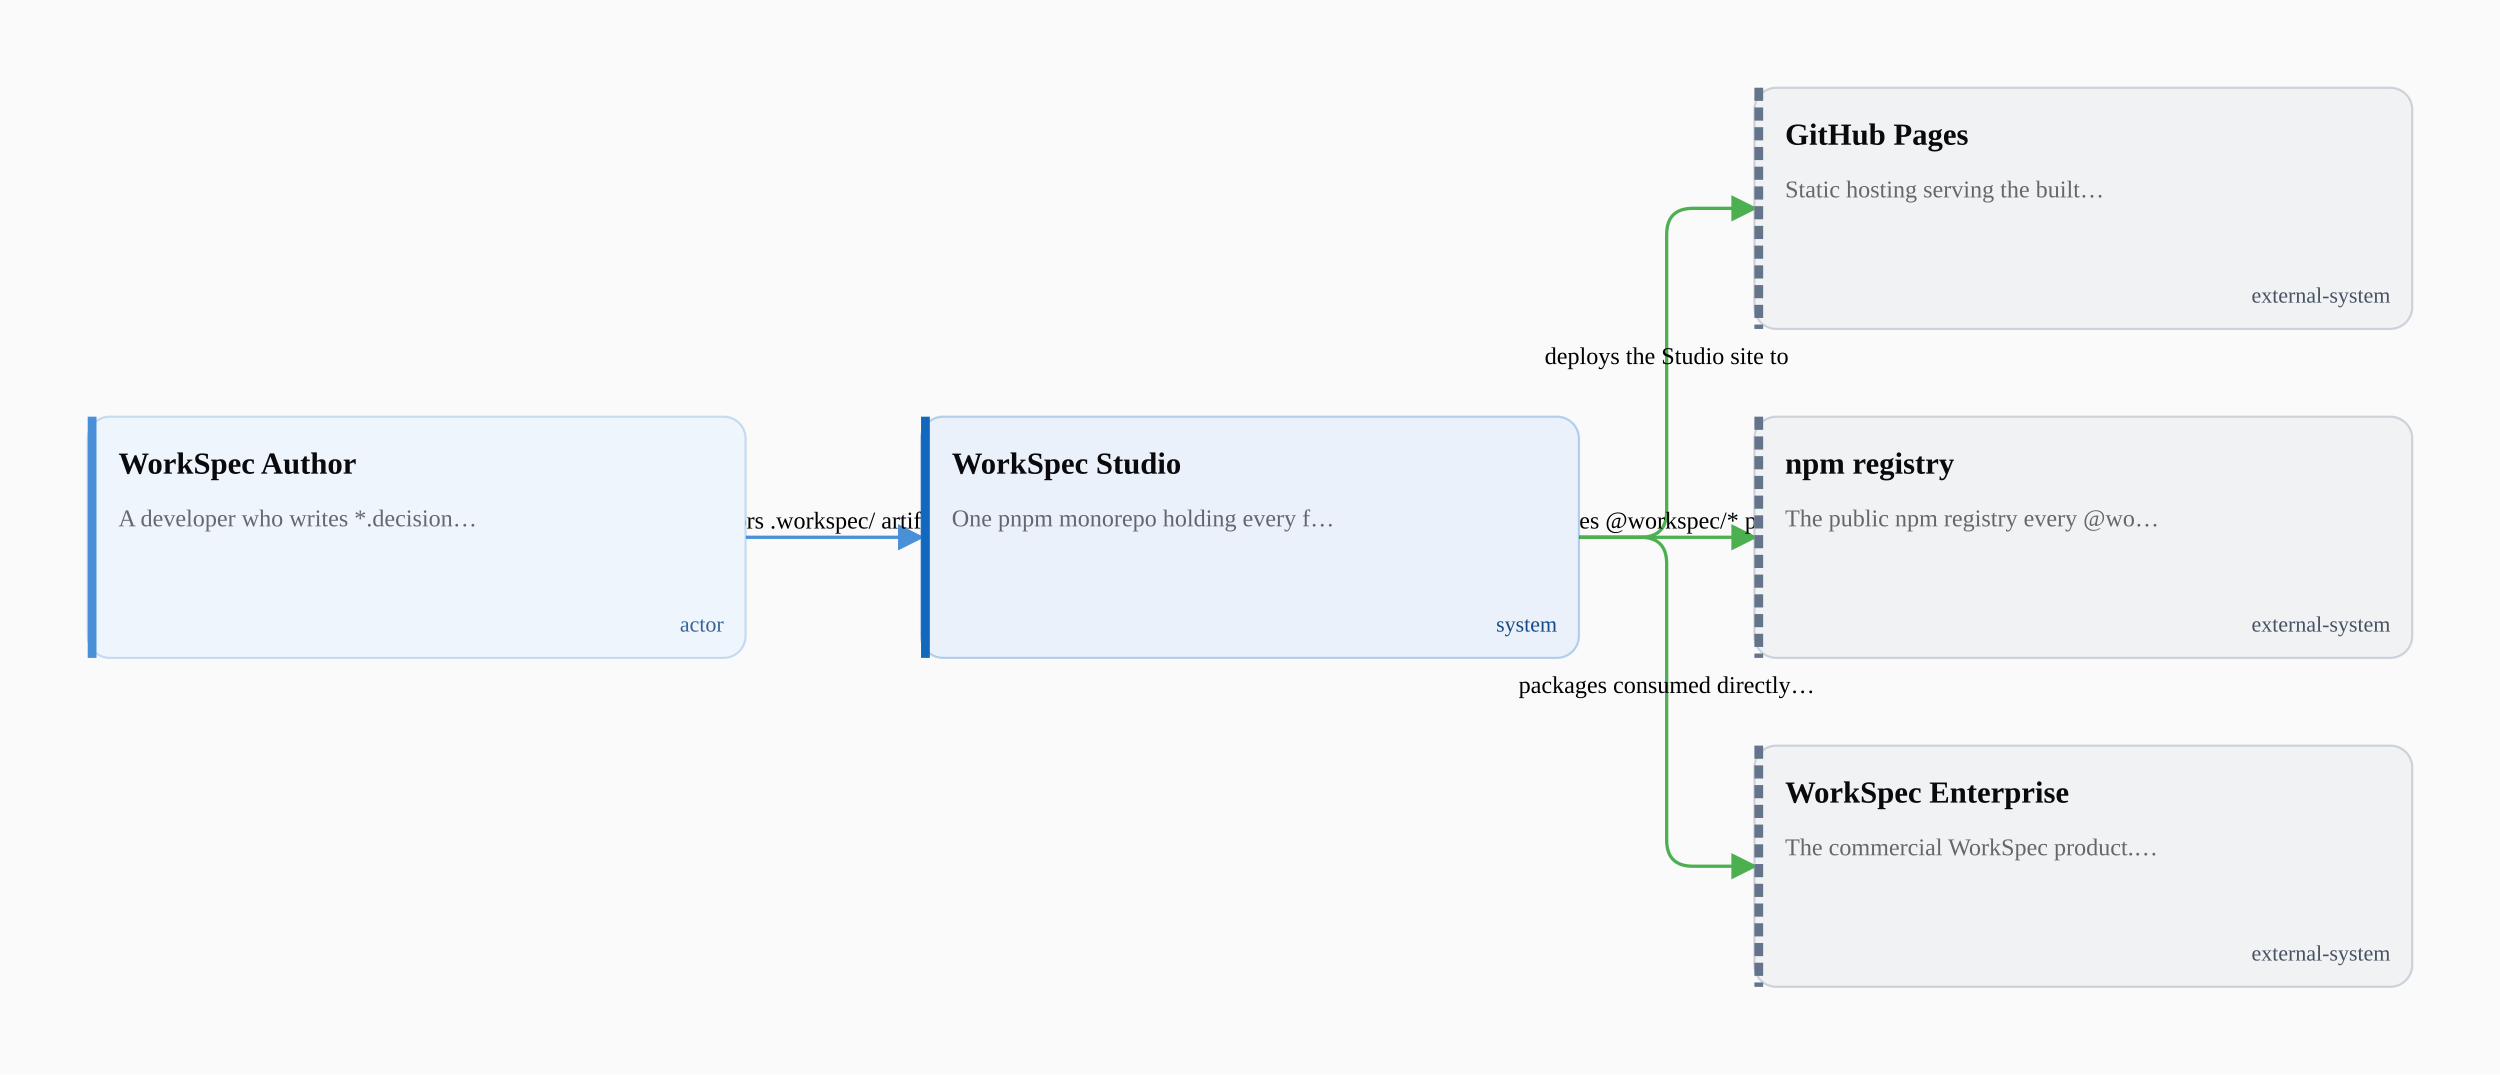
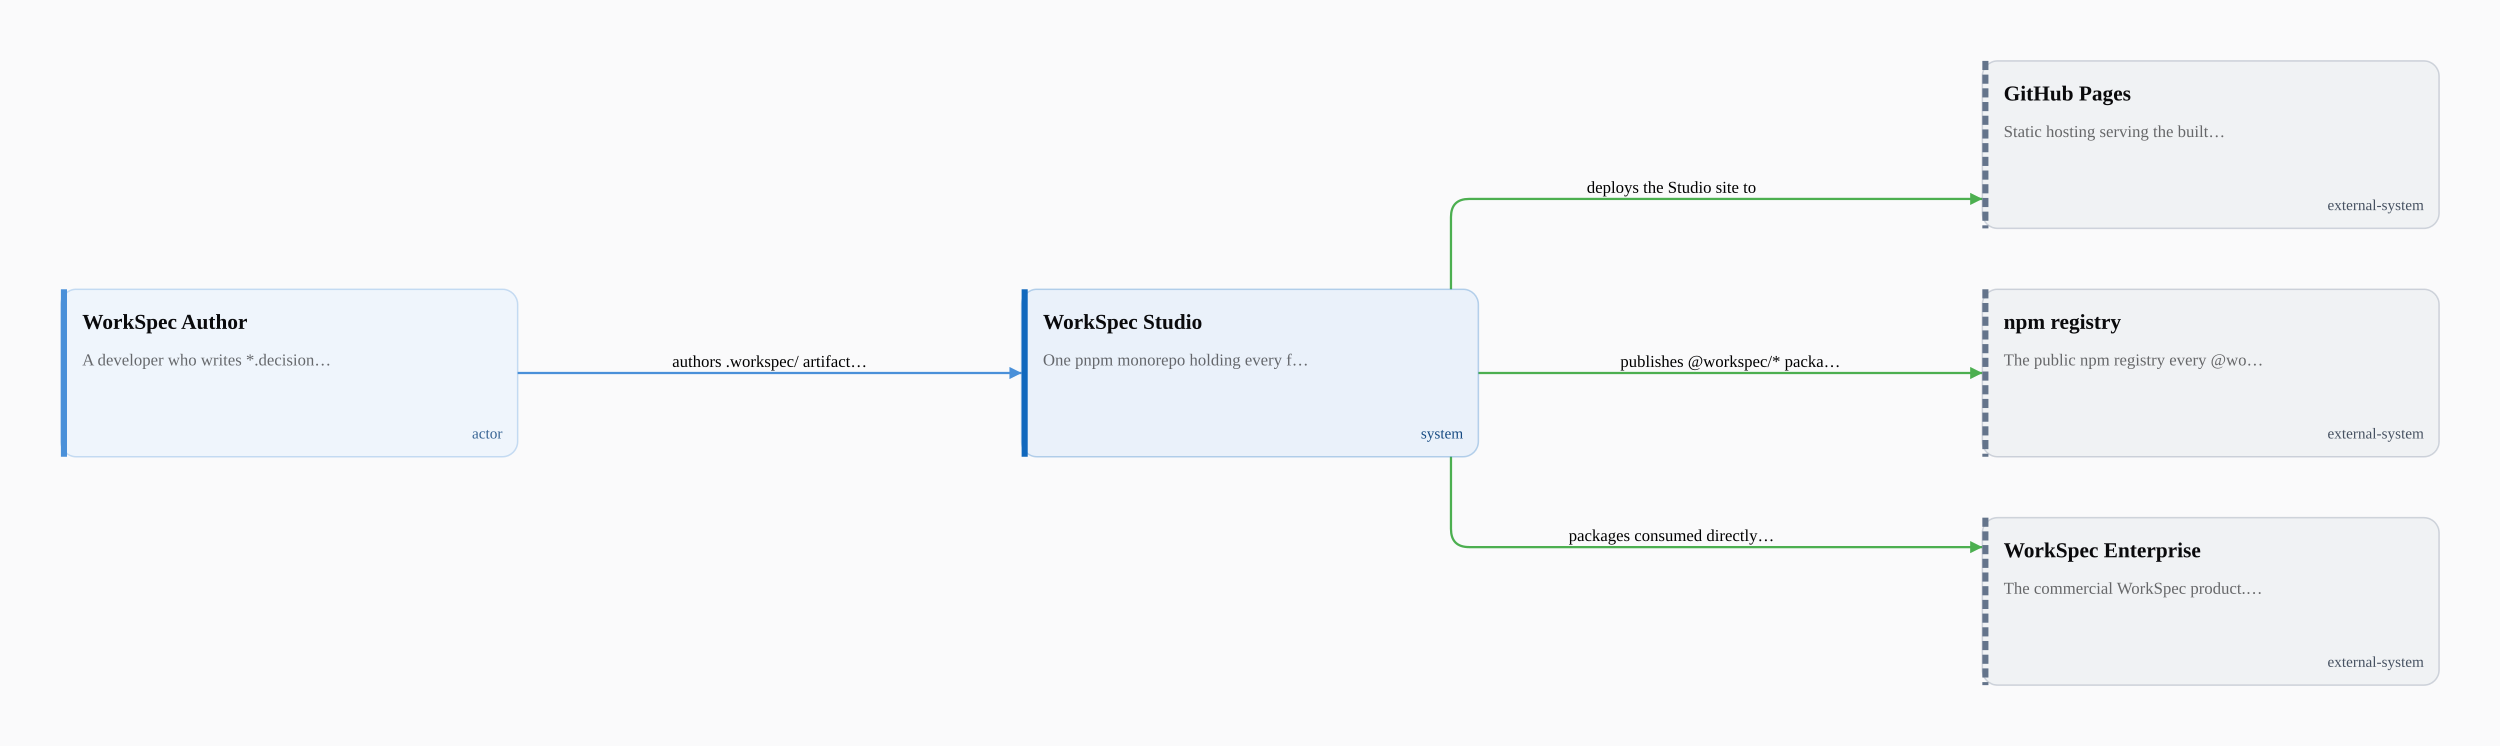
- <svg xmlns="http://www.w3.org/2000/svg" viewBox="-28 -28 1140 490" role="img" aria-label="System Context">
-   <defs>
-     <marker id="c4-arrow-4A90D9" markerWidth="8" markerHeight="8" refX="7" refY="4" orient="auto">
-       <path d="M0,0 L8,4 L0,8 Z" fill="#4A90D9" />
-     </marker>
-     <marker id="c4-arrow-4CAF50" markerWidth="8" markerHeight="8" refX="7" refY="4" orient="auto">
-       <path d="M0,0 L8,4 L0,8 Z" fill="#4CAF50" />
-     </marker>
-   </defs>
-   <rect x="-28" y="-28" width="1140" height="490" fill="#fafafb" />
+ <svg xmlns="http://www.w3.org/2000/svg" viewBox="-28 -28 1642 490" role="img" aria-label="System Context">
+   <rect x="-28" y="-28" width="1642" height="490" fill="#fafafb" />
  <g>
    <g aria-label="author to workspec-studio: authors .workspec/ artifacts and code">
-       <path d="M 312 217 L 392 217" fill="none" stroke="#4A90D9" stroke-width="1.5" marker-end="url(#c4-arrow-4A90D9)" />
-       <text x="352" y="213" font-size="11" text-anchor="middle">authors .workspec/ artifact…</text>
+       <path d="M 312 217 L 477 217 Q 477.5 217 477.5 217 L 477.5 217 Q 477.5 217 478 217 L 643 217" fill="none" stroke="#4a90d9" stroke-width="1.5" stroke-linecap="round" stroke-linejoin="round" />
+       <path d="M -8 -4 L 0 0 L -8 4 Z" fill="#4a90d9" transform="translate(643 217) rotate(0)" />
+       <text x="477.5" y="213" font-size="11" text-anchor="middle">authors .workspec/ artifact…</text>
    </g>
    <g aria-label="workspec-studio to github-pages: deploys the Studio site to">
-       <path d="M 692 217 L 720 217 Q 732 217 732 205 L 732 79 Q 732 67 744 67 L 772 67" fill="none" stroke="#4CAF50" stroke-width="1.5" marker-end="url(#c4-arrow-4CAF50)" />
-       <text x="732" y="138" font-size="11" text-anchor="middle">deploys the Studio site to</text>
+       <path d="M 925 162 L 925 114.658 Q 925 102.658 937 102.658 L 1274 102.658" fill="none" stroke="#4caf50" stroke-width="1.5" stroke-linecap="round" stroke-linejoin="round" />
+       <path d="M -8 -4 L 0 0 L -8 4 Z" fill="#4caf50" transform="translate(1274 102.6577) rotate(0)" />
+       <text x="1069.829" y="98.658" font-size="11" text-anchor="middle">deploys the Studio site to</text>
    </g>
    <g aria-label="workspec-studio to npm-registry: publishes @workspec/* packages to">
-       <path d="M 692 217 L 772 217" fill="none" stroke="#4CAF50" stroke-width="1.5" marker-end="url(#c4-arrow-4CAF50)" />
-       <text x="732" y="213" font-size="11" text-anchor="middle">publishes @workspec/* packa…</text>
+       <path d="M 943 217 L 1108 217 Q 1108.5 217 1108.5 217 L 1108.5 217 Q 1108.5 217 1109 217 L 1274 217" fill="none" stroke="#4caf50" stroke-width="1.5" stroke-linecap="round" stroke-linejoin="round" />
+       <path d="M -8 -4 L 0 0 L -8 4 Z" fill="#4caf50" transform="translate(1274 217) rotate(0)" />
+       <text x="1108.5" y="213" font-size="11" text-anchor="middle">publishes @workspec/* packa…</text>
    </g>
    <g aria-label="workspec-studio to workspec-enterprise: packages consumed directly by">
-       <path d="M 692 217 L 720 217 Q 732 217 732 229 L 732 355 Q 732 367 744 367 L 772 367" fill="none" stroke="#4CAF50" stroke-width="1.5" marker-end="url(#c4-arrow-4CAF50)" />
-       <text x="732" y="288" font-size="11" text-anchor="middle">packages consumed directly…</text>
+       <path d="M 925 272 L 925 319.342 Q 925 331.342 937 331.342 L 1274 331.342" fill="none" stroke="#4caf50" stroke-width="1.5" stroke-linecap="round" stroke-linejoin="round" />
+       <path d="M -8 -4 L 0 0 L -8 4 Z" fill="#4caf50" transform="translate(1274 331.3423) rotate(0)" />
+       <text x="1069.829" y="327.342" font-size="11" text-anchor="middle">packages consumed directly…</text>
    </g>
  </g>
  <g>
    <g aria-label="actor: WorkSpec Author">
      <rect x="12" y="162" width="300" height="110" rx="10" ry="10" fill="#eff5fc" stroke="rgba(74, 144, 217, 0.28)" stroke-width="1" />
      <line x1="14" y1="162" x2="14" y2="272" stroke="#4a90d9" stroke-width="4" />
      <text x="26" y="188" font-size="14" font-weight="600" fill="#0a0a0c">WorkSpec Author</text>
      <text x="26" y="212" font-size="11" fill="rgba(10, 10, 12, 0.6)">A developer who writes *.decision…</text>
      <text x="302" y="260" font-size="10" text-anchor="end" fill="#376494">actor</text>
    </g>
    <g aria-label="external-system: GitHub Pages">
-       <rect x="772" y="12" width="300" height="110" rx="10" ry="10" fill="#f0f2f4" stroke="rgba(100, 116, 139, 0.28)" stroke-width="1" />
-       <line x1="774" y1="12" x2="774" y2="122" stroke="#64748b" stroke-width="4" stroke-dasharray="6 3" />
-       <text x="786" y="38" font-size="14" font-weight="600" fill="#0a0a0c">GitHub Pages</text>
-       <text x="786" y="62" font-size="11" fill="rgba(10, 10, 12, 0.6)">Static hosting serving the built…</text>
-       <text x="1062" y="110" font-size="10" text-anchor="end" fill="#465161">external-system</text>
+       <rect x="1274" y="12" width="300" height="110" rx="10" ry="10" fill="#f0f2f4" stroke="rgba(100, 116, 139, 0.28)" stroke-width="1" />
+       <line x1="1276" y1="12" x2="1276" y2="122" stroke="#64748b" stroke-width="4" stroke-dasharray="6 3" />
+       <text x="1288" y="38" font-size="14" font-weight="600" fill="#0a0a0c">GitHub Pages</text>
+       <text x="1288" y="62" font-size="11" fill="rgba(10, 10, 12, 0.6)">Static hosting serving the built…</text>
+       <text x="1564" y="110" font-size="10" text-anchor="end" fill="#465161">external-system</text>
    </g>
    <g aria-label="external-system: npm registry">
-       <rect x="772" y="162" width="300" height="110" rx="10" ry="10" fill="#f0f2f4" stroke="rgba(100, 116, 139, 0.28)" stroke-width="1" />
-       <line x1="774" y1="162" x2="774" y2="272" stroke="#64748b" stroke-width="4" stroke-dasharray="6 3" />
-       <text x="786" y="188" font-size="14" font-weight="600" fill="#0a0a0c">npm registry</text>
-       <text x="786" y="212" font-size="11" fill="rgba(10, 10, 12, 0.6)">The public npm registry every @wo…</text>
-       <text x="1062" y="260" font-size="10" text-anchor="end" fill="#465161">external-system</text>
+       <rect x="1274" y="162" width="300" height="110" rx="10" ry="10" fill="#f0f2f4" stroke="rgba(100, 116, 139, 0.28)" stroke-width="1" />
+       <line x1="1276" y1="162" x2="1276" y2="272" stroke="#64748b" stroke-width="4" stroke-dasharray="6 3" />
+       <text x="1288" y="188" font-size="14" font-weight="600" fill="#0a0a0c">npm registry</text>
+       <text x="1288" y="212" font-size="11" fill="rgba(10, 10, 12, 0.6)">The public npm registry every @wo…</text>
+       <text x="1564" y="260" font-size="10" text-anchor="end" fill="#465161">external-system</text>
    </g>
    <g aria-label="external-system: WorkSpec Enterprise">
-       <rect x="772" y="312" width="300" height="110" rx="10" ry="10" fill="#f0f2f4" stroke="rgba(100, 116, 139, 0.28)" stroke-width="1" />
-       <line x1="774" y1="312" x2="774" y2="422" stroke="#64748b" stroke-width="4" stroke-dasharray="6 3" />
-       <text x="786" y="338" font-size="14" font-weight="600" fill="#0a0a0c">WorkSpec Enterprise</text>
-       <text x="786" y="362" font-size="11" fill="rgba(10, 10, 12, 0.6)">The commercial WorkSpec product.…</text>
-       <text x="1062" y="410" font-size="10" text-anchor="end" fill="#465161">external-system</text>
+       <rect x="1274" y="312" width="300" height="110" rx="10" ry="10" fill="#f0f2f4" stroke="rgba(100, 116, 139, 0.28)" stroke-width="1" />
+       <line x1="1276" y1="312" x2="1276" y2="422" stroke="#64748b" stroke-width="4" stroke-dasharray="6 3" />
+       <text x="1288" y="338" font-size="14" font-weight="600" fill="#0a0a0c">WorkSpec Enterprise</text>
+       <text x="1288" y="362" font-size="11" fill="rgba(10, 10, 12, 0.6)">The commercial WorkSpec product.…</text>
+       <text x="1564" y="410" font-size="10" text-anchor="end" fill="#465161">external-system</text>
    </g>
    <g aria-label="system: WorkSpec Studio">
-       <rect x="392" y="162" width="300" height="110" rx="10" ry="10" fill="#eaf1fa" stroke="rgba(17, 104, 189, 0.28)" stroke-width="1" />
-       <line x1="394" y1="162" x2="394" y2="272" stroke="#1168bd" stroke-width="4" />
-       <text x="406" y="188" font-size="14" font-weight="600" fill="#0a0a0c">WorkSpec Studio</text>
-       <text x="406" y="212" font-size="11" fill="rgba(10, 10, 12, 0.6)">One pnpm monorepo holding every f…</text>
-       <text x="682" y="260" font-size="10" text-anchor="end" fill="#164a82">system</text>
+       <rect x="643" y="162" width="300" height="110" rx="10" ry="10" fill="#eaf1fa" stroke="rgba(17, 104, 189, 0.28)" stroke-width="1" />
+       <line x1="645" y1="162" x2="645" y2="272" stroke="#1168bd" stroke-width="4" />
+       <text x="657" y="188" font-size="14" font-weight="600" fill="#0a0a0c">WorkSpec Studio</text>
+       <text x="657" y="212" font-size="11" fill="rgba(10, 10, 12, 0.6)">One pnpm monorepo holding every f…</text>
+       <text x="933" y="260" font-size="10" text-anchor="end" fill="#164a82">system</text>
    </g>
  </g>
</svg>
